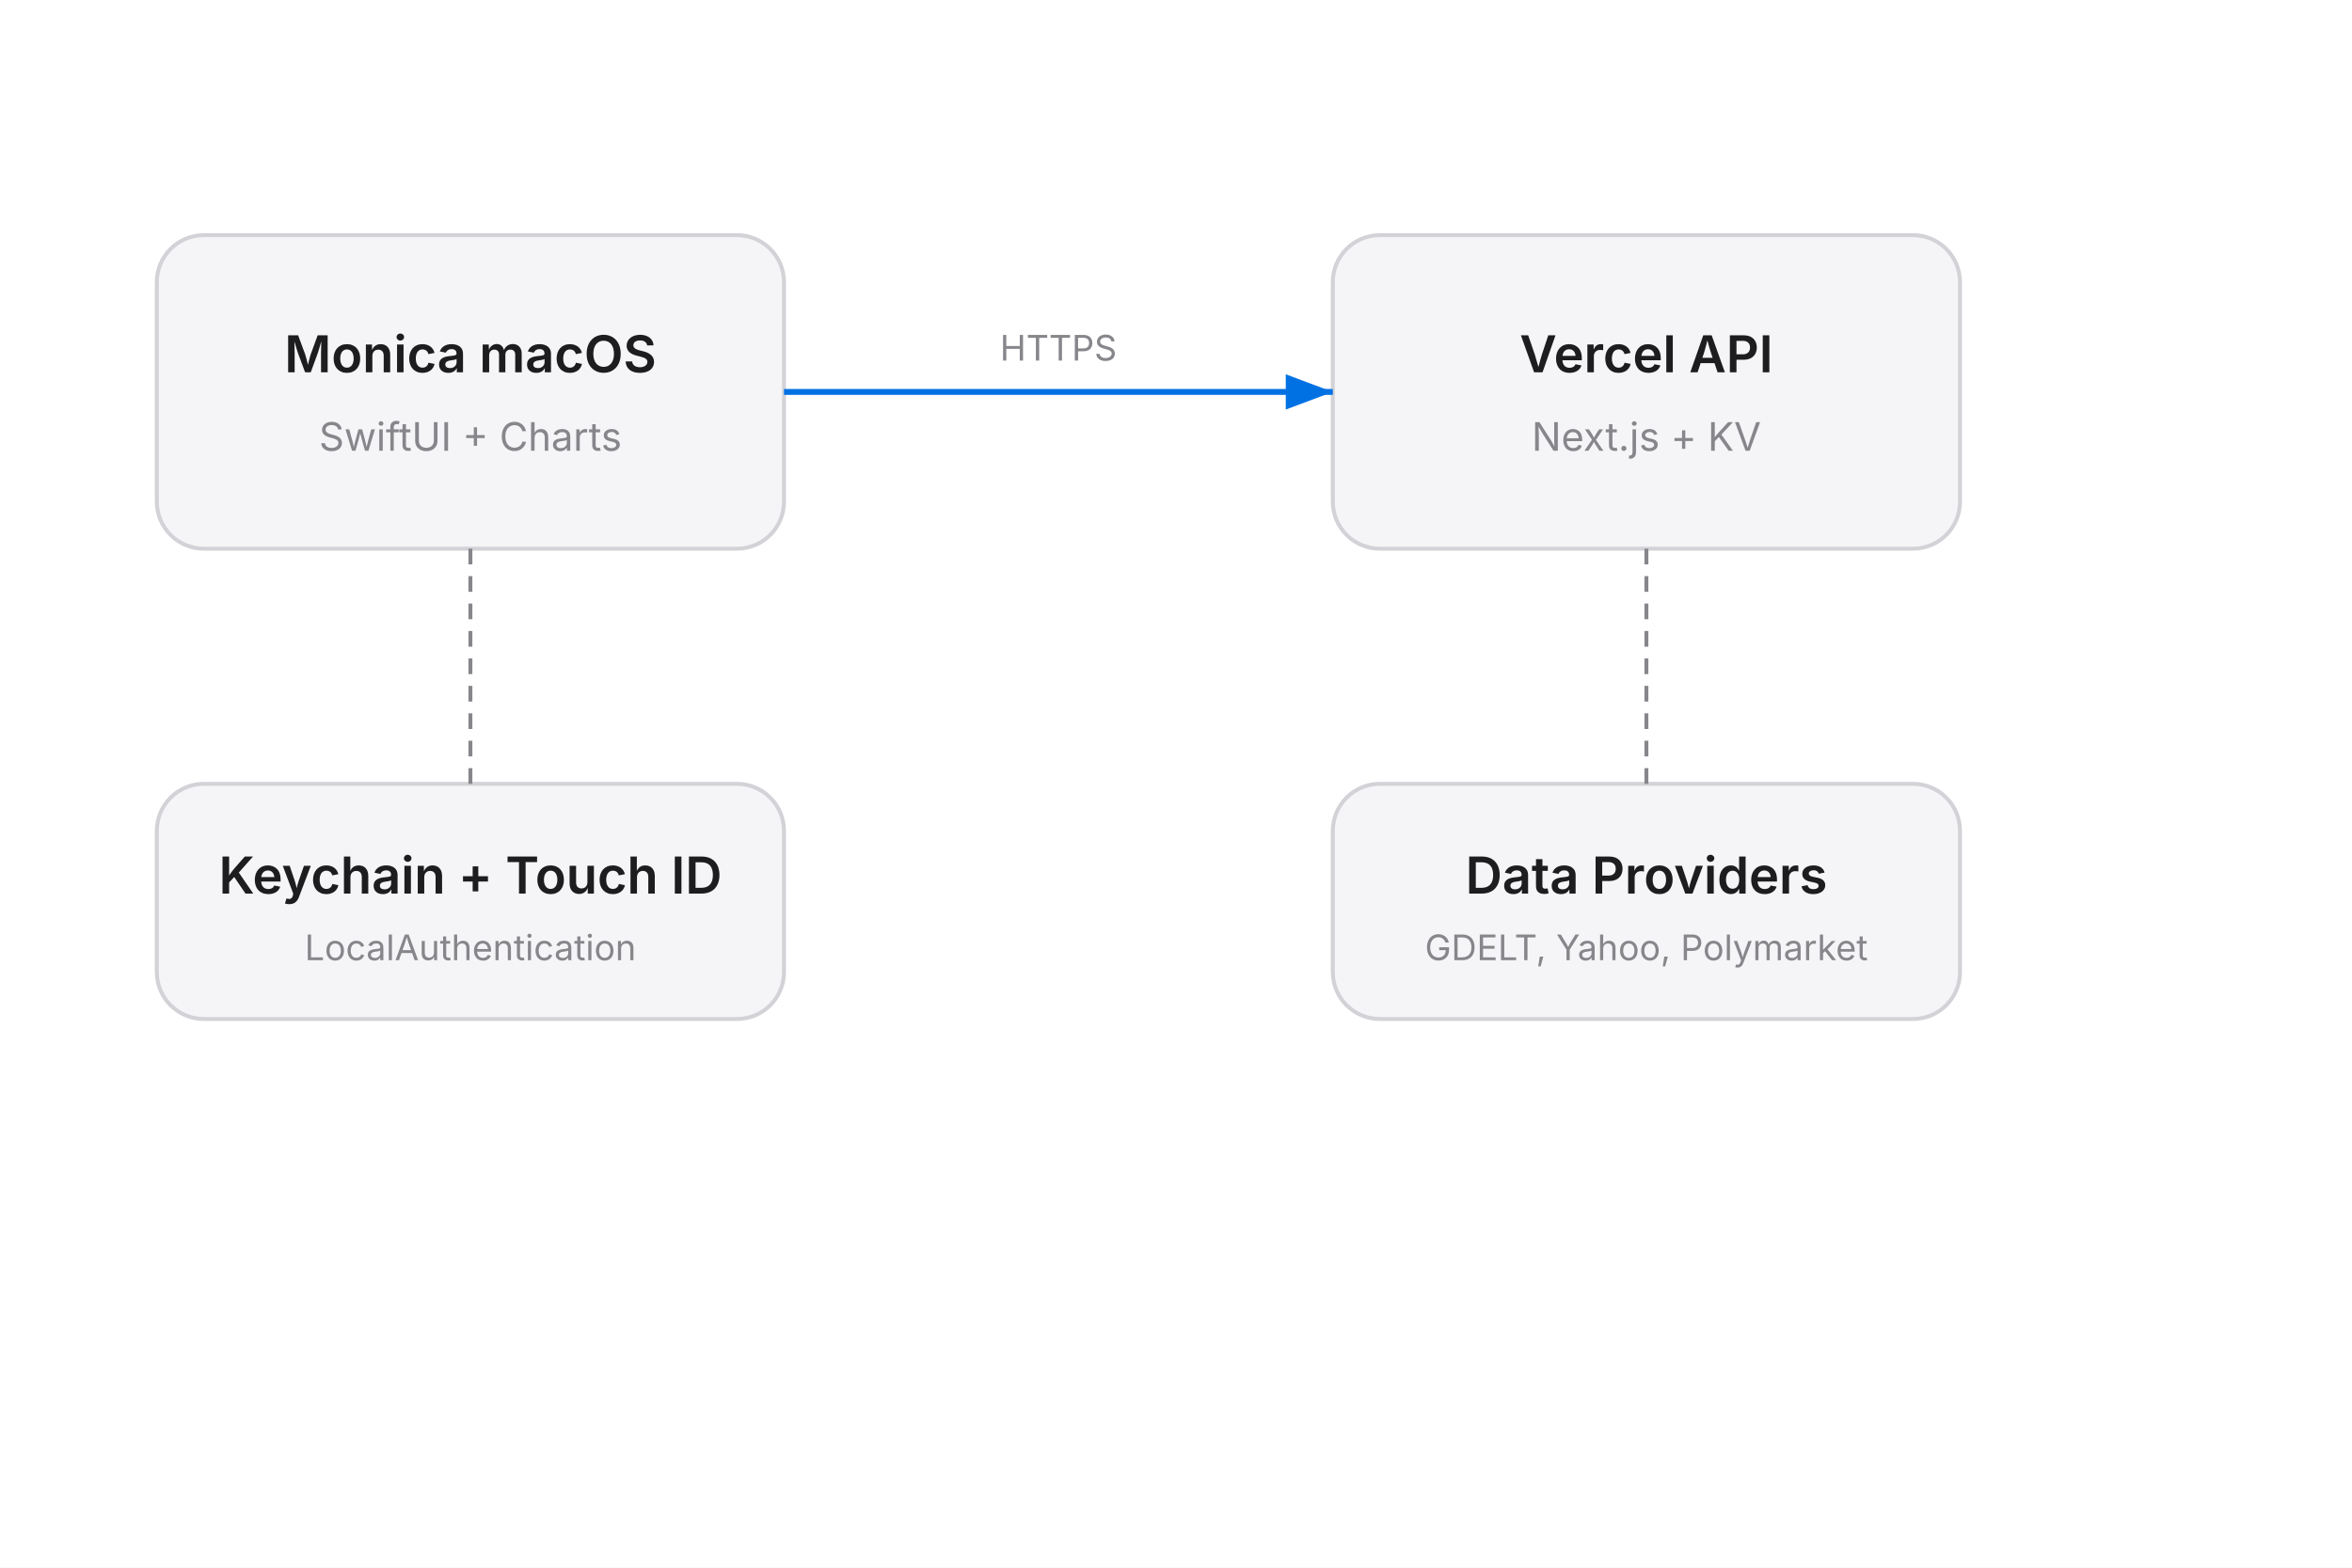
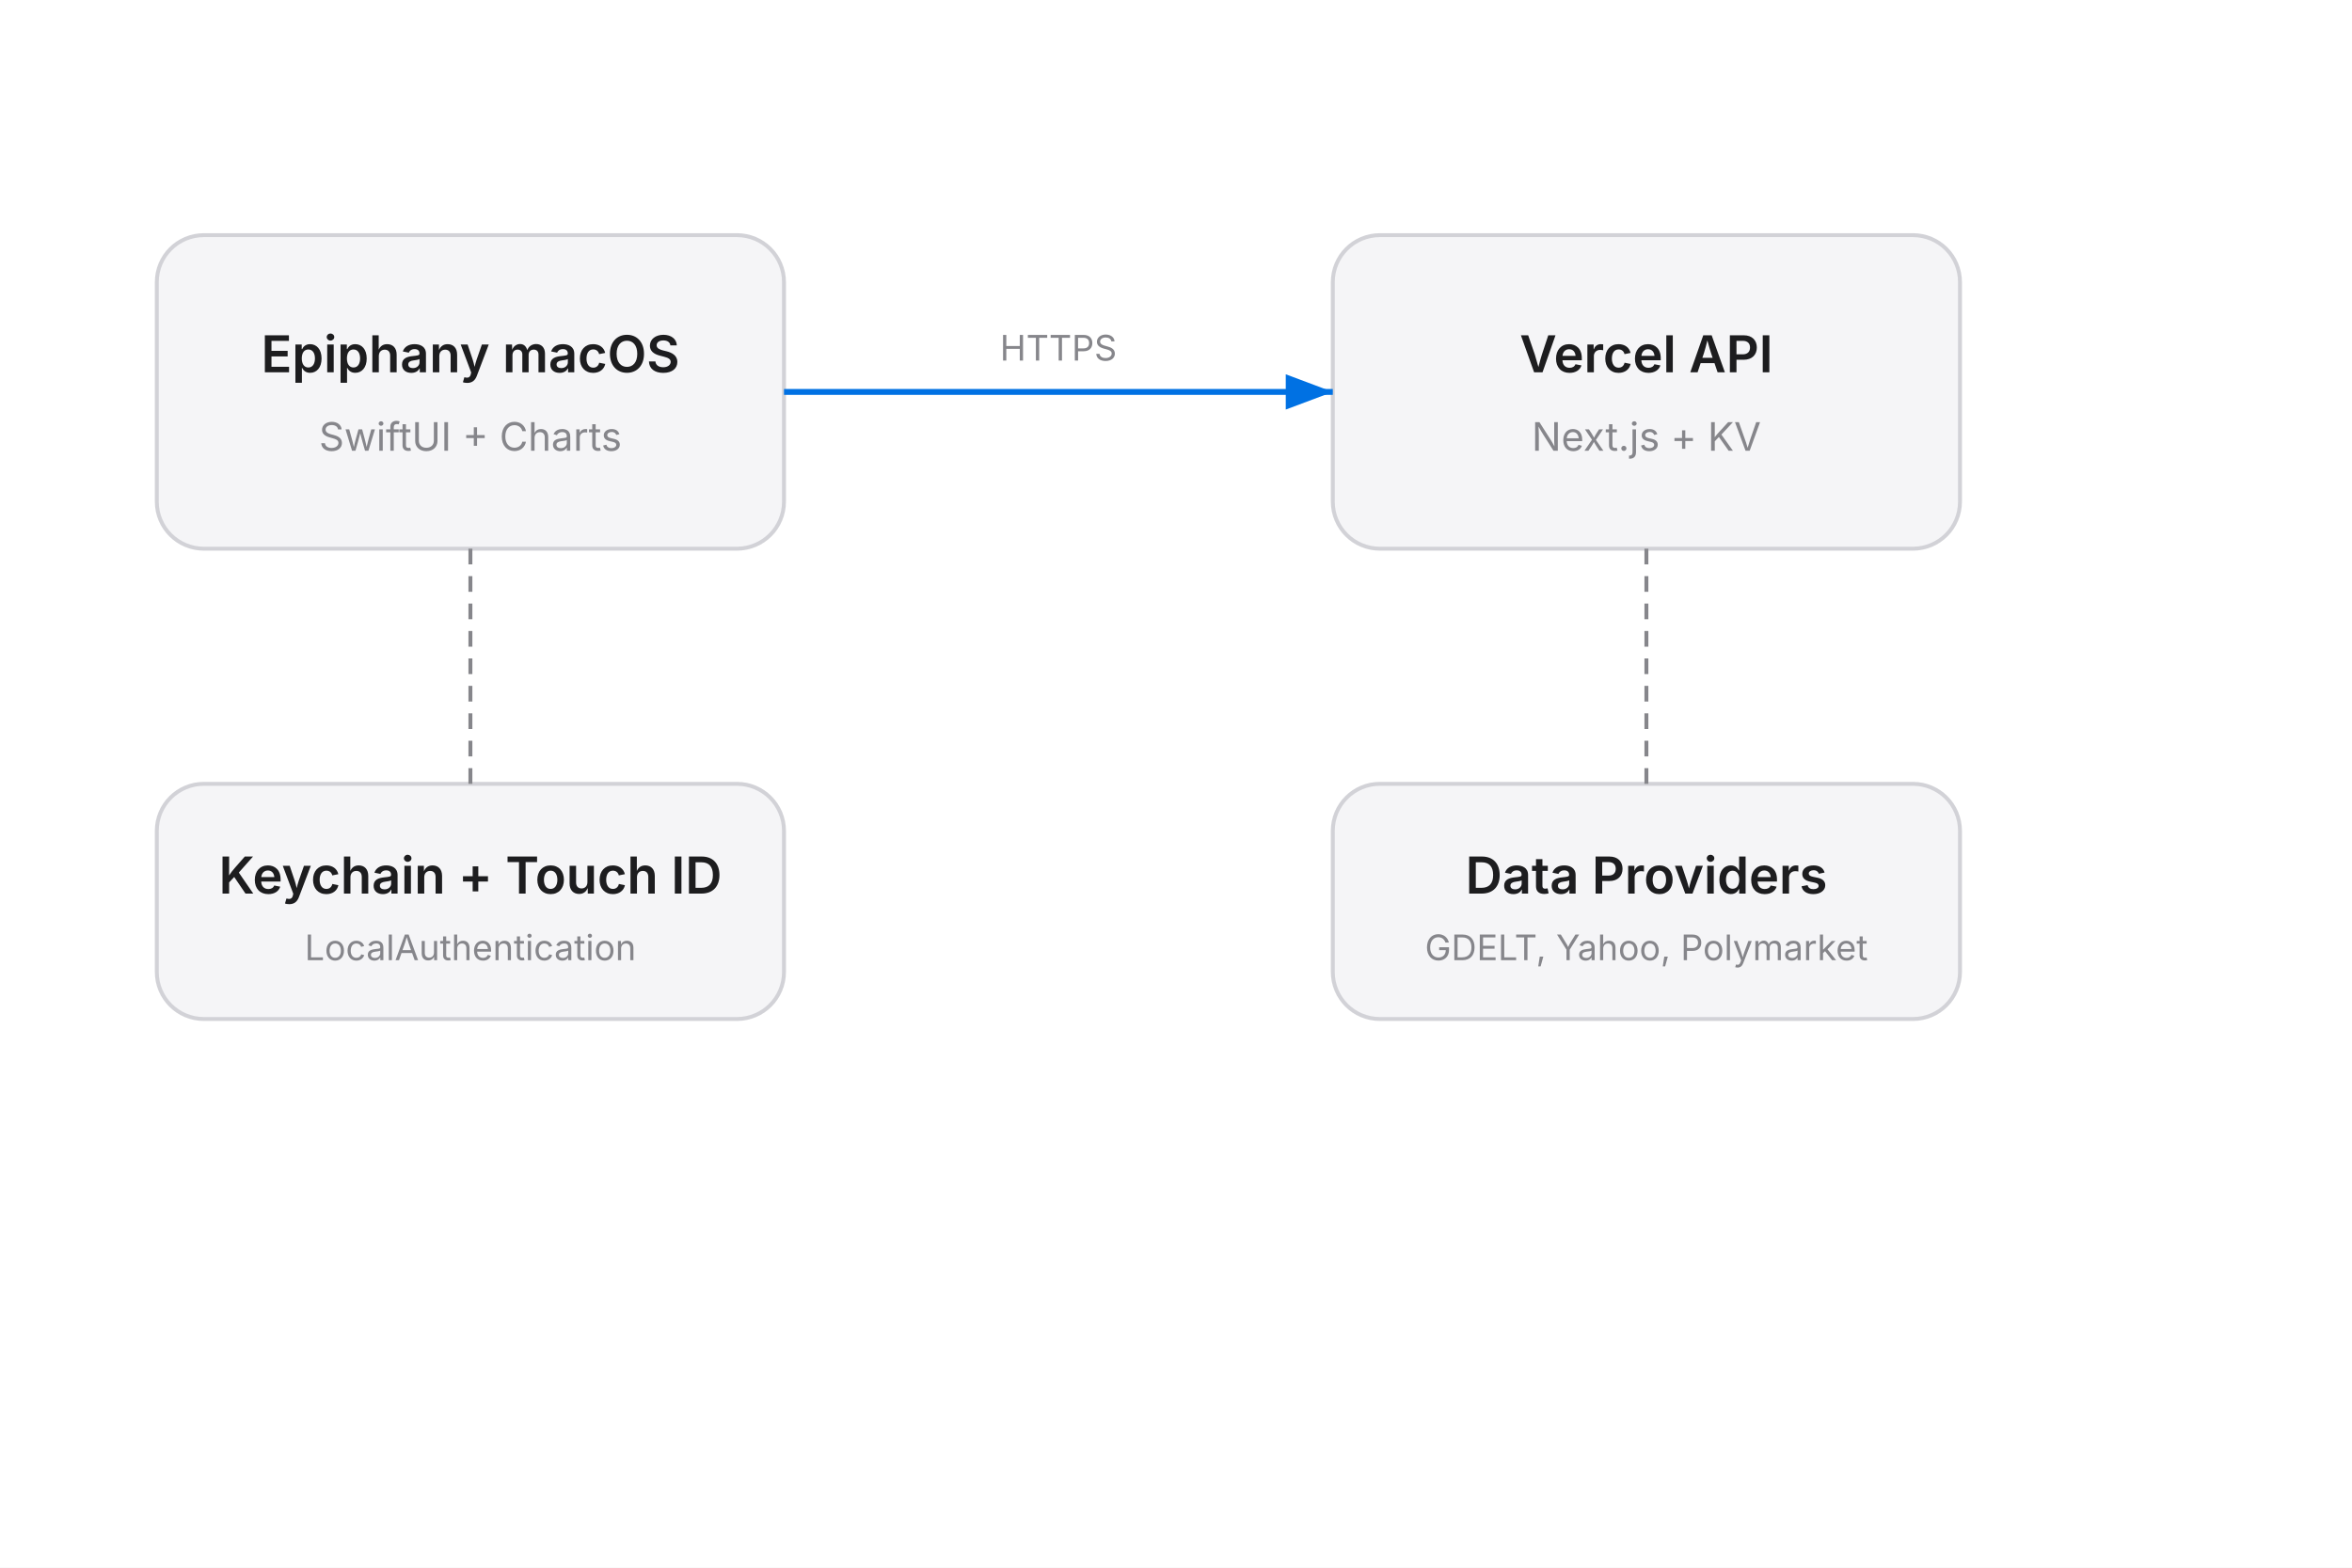
<svg xmlns="http://www.w3.org/2000/svg" width="600" height="400" viewBox="0 0 600 400">
  <path fill="#fff" d="M0 0h600v400H0z" />
  <rect width="160" height="80" x="40" y="60" fill="#f5f5f7" stroke="#d2d2d7" rx="12" />
-   <text x="120" y="95" fill="#1d1d1f" font-family="-apple-system, SF Pro Display, sans-serif" font-size="13" font-weight="600" text-anchor="middle">Monica macOS</text>
+   <text x="120" y="95" fill="#1d1d1f" font-family="-apple-system, SF Pro Display, sans-serif" font-size="13" font-weight="600" text-anchor="middle">Epiphany macOS</text>
  <text x="120" y="115" fill="#86868b" font-family="-apple-system, SF Pro Text, sans-serif" font-size="10" text-anchor="middle">SwiftUI + Charts</text>
  <rect width="160" height="80" x="340" y="60" fill="#f5f5f7" stroke="#d2d2d7" rx="12" />
  <text x="420" y="95" fill="#1d1d1f" font-family="-apple-system, SF Pro Display, sans-serif" font-size="13" font-weight="600" text-anchor="middle">Vercel API</text>
  <text x="420" y="115" fill="#86868b" font-family="-apple-system, SF Pro Text, sans-serif" font-size="10" text-anchor="middle">Next.js + KV</text>
  <path stroke="#0071e3" stroke-width="1.5" marker-end="url(#a)" d="M200 100h140" />
  <text x="270" y="92" fill="#86868b" font-family="-apple-system, SF Pro Text, sans-serif" font-size="9" text-anchor="middle">HTTPS</text>
  <rect width="160" height="60" x="340" y="200" fill="#f5f5f7" stroke="#d2d2d7" rx="12" />
  <text x="420" y="228" fill="#1d1d1f" font-family="-apple-system, SF Pro Display, sans-serif" font-size="13" font-weight="600" text-anchor="middle">Data Providers</text>
  <text x="420" y="245" fill="#86868b" font-family="-apple-system, SF Pro Text, sans-serif" font-size="9" text-anchor="middle">GDELT, Yahoo, Polymarket</text>
  <path stroke="#86868b" stroke-dasharray="4,3" d="M420 140v60" />
  <rect width="160" height="60" x="40" y="200" fill="#f5f5f7" stroke="#d2d2d7" rx="12" />
  <text x="120" y="228" fill="#1d1d1f" font-family="-apple-system, SF Pro Display, sans-serif" font-size="13" font-weight="600" text-anchor="middle">Keychain + Touch ID</text>
  <text x="120" y="245" fill="#86868b" font-family="-apple-system, SF Pro Text, sans-serif" font-size="9" text-anchor="middle">LocalAuthentication</text>
  <path stroke="#86868b" stroke-dasharray="4,3" d="M120 140v60" />
  <defs>
    <marker id="a" markerHeight="6" markerWidth="8" orient="auto" refX="8" refY="3">
      <path fill="#0071e3" d="m0 0 8 3-8 3z" />
    </marker>
  </defs>
</svg>
